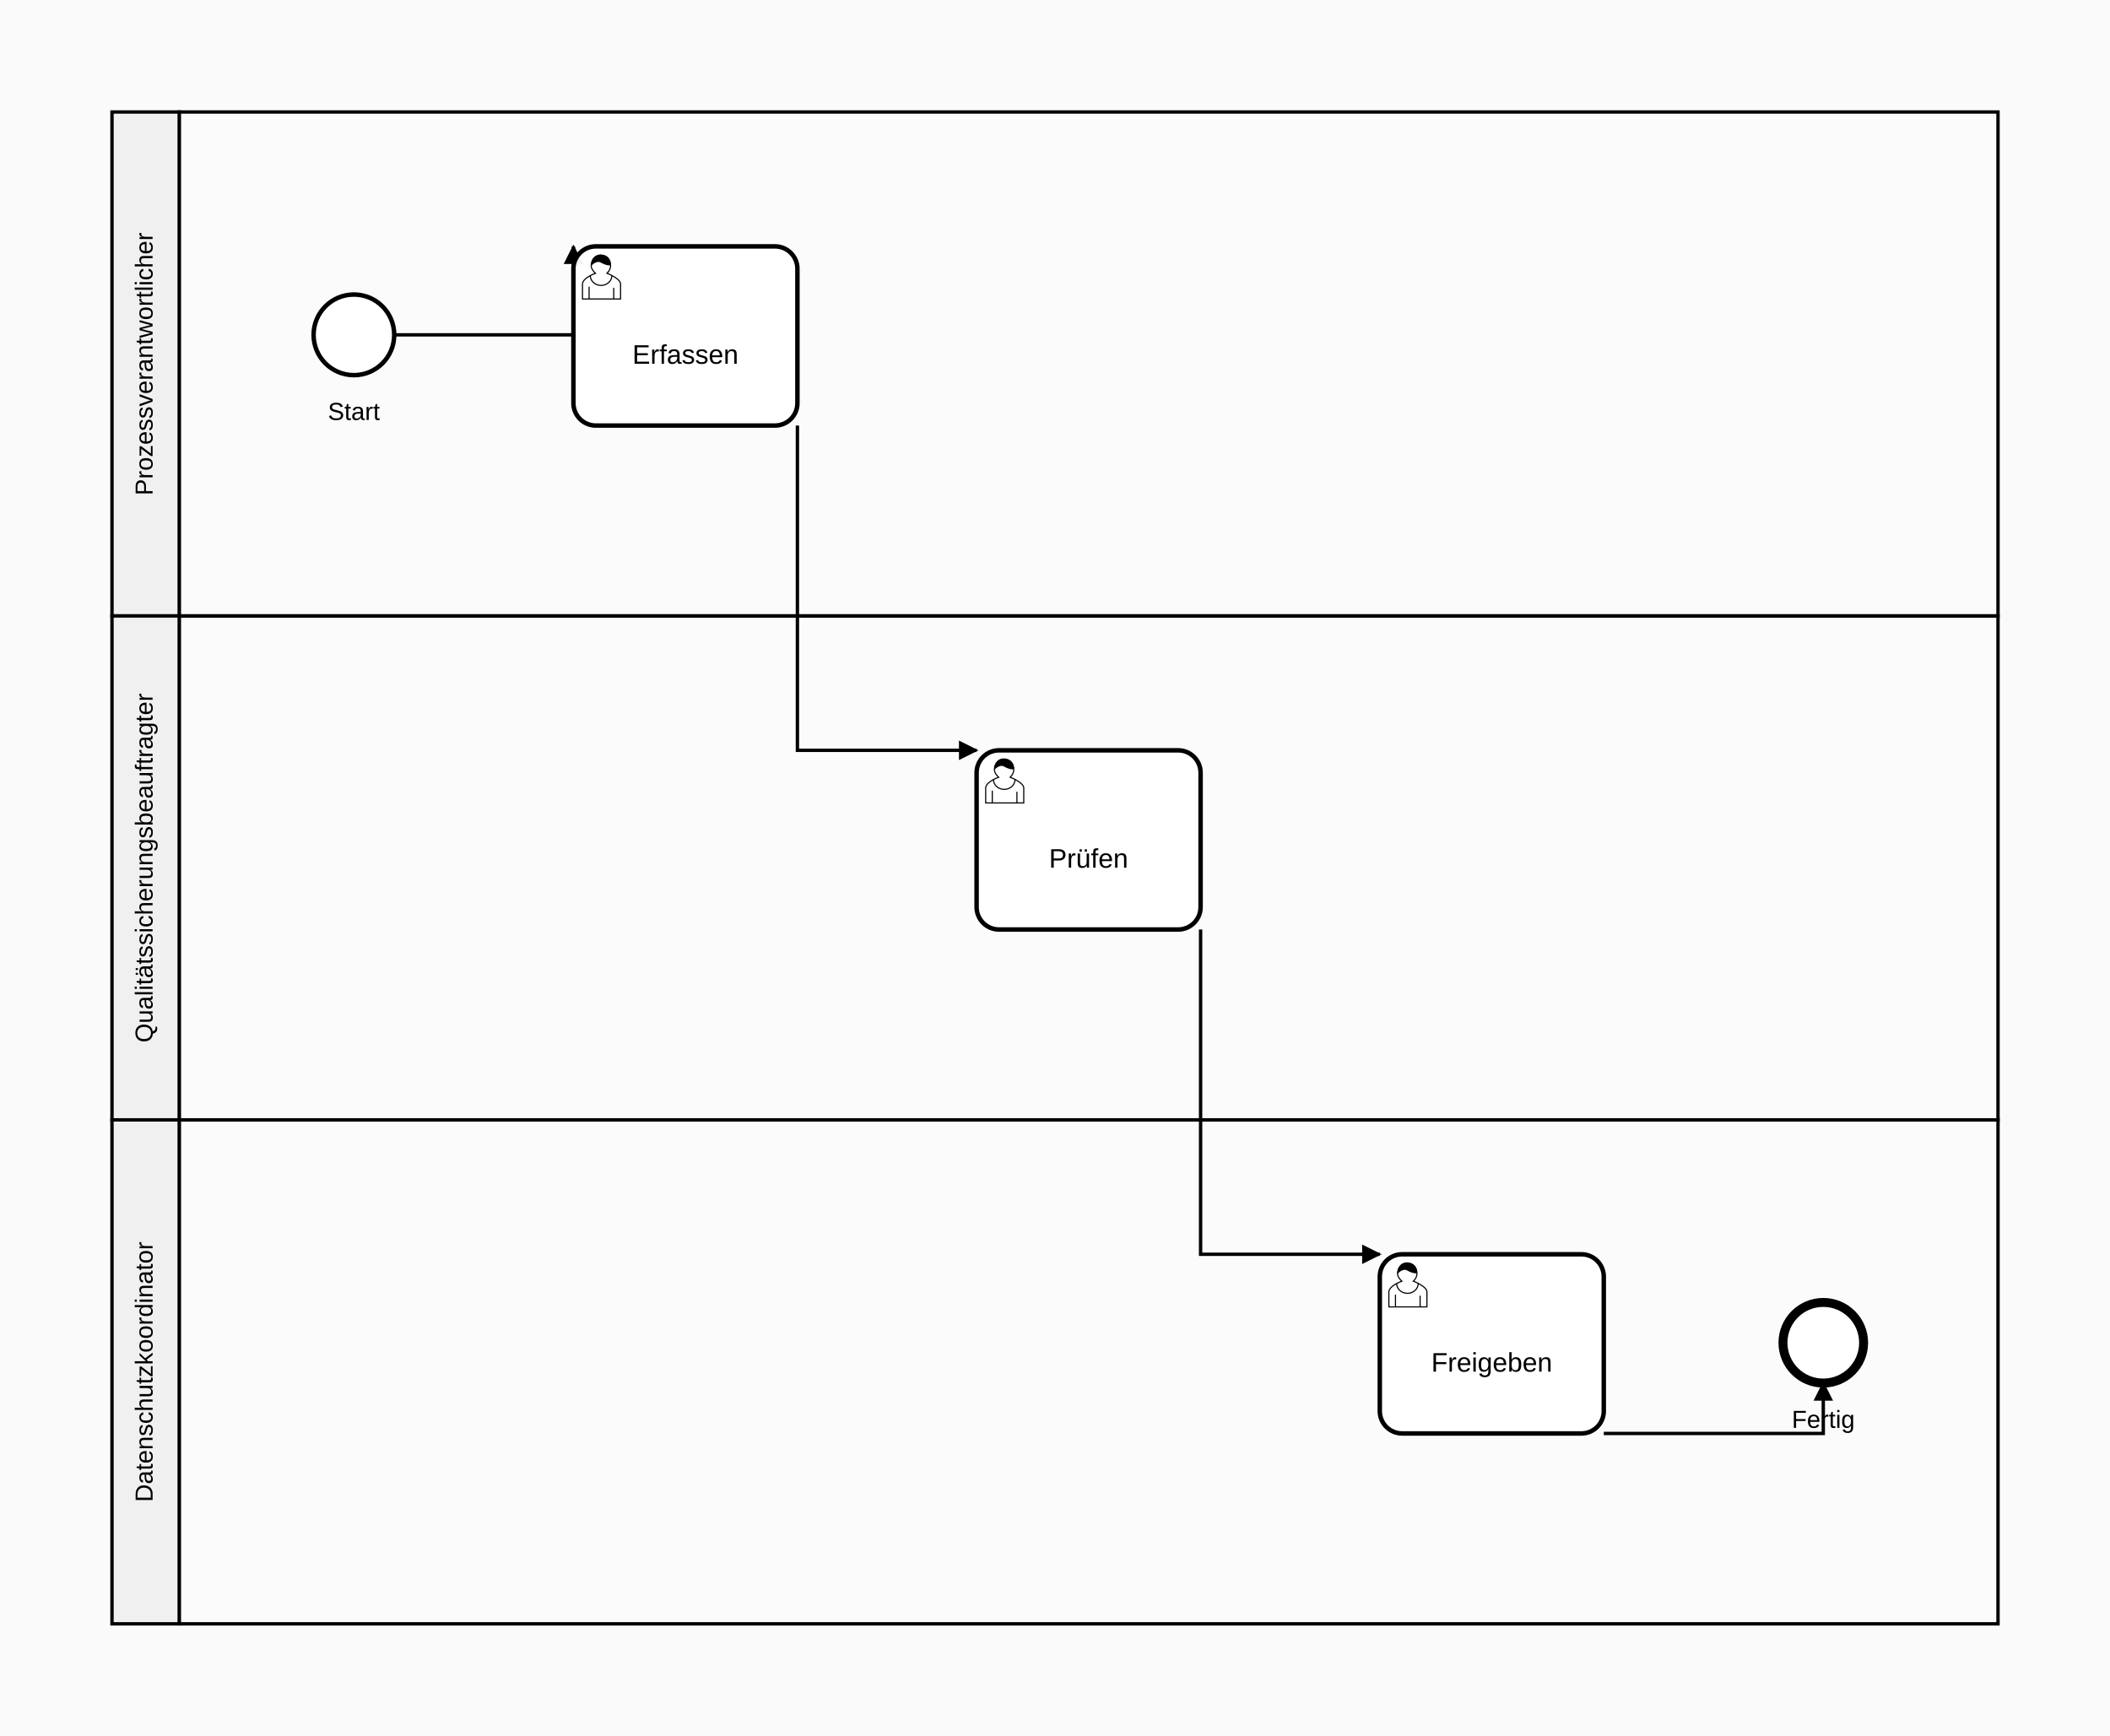
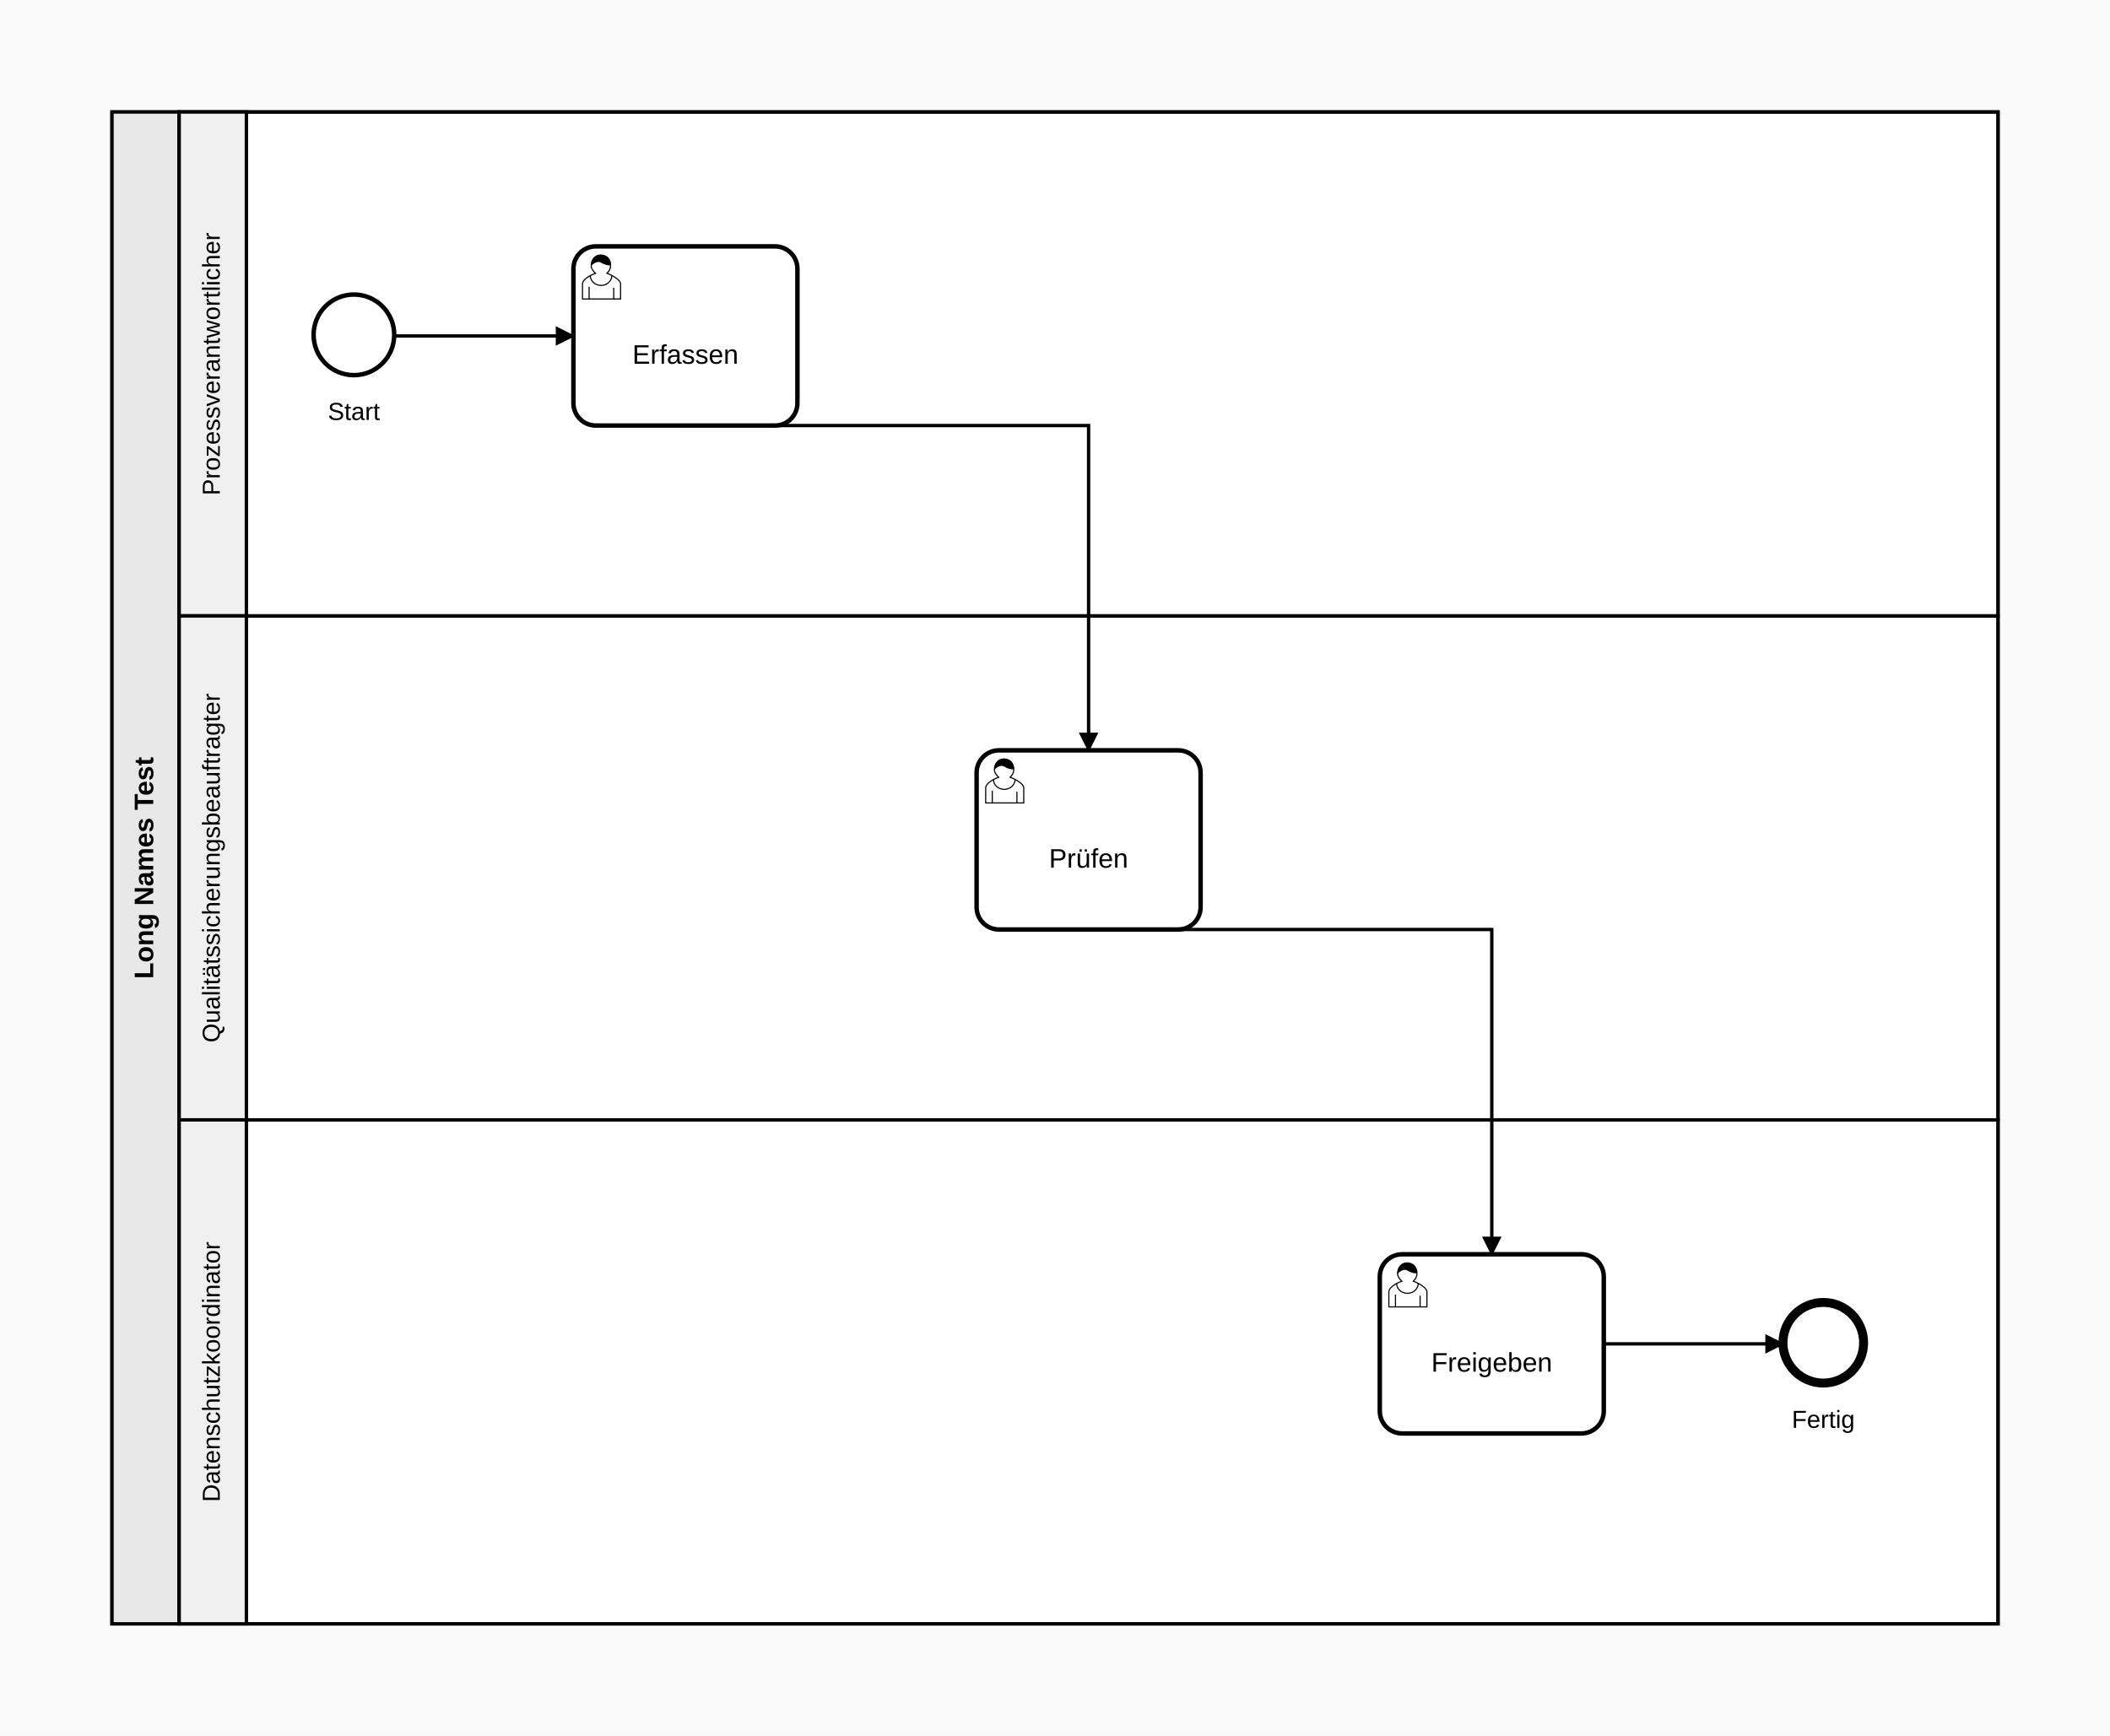
<svg xmlns="http://www.w3.org/2000/svg" width="942" height="775" viewBox="0 0 942 775" font-family="Arial, sans-serif">
  <defs>
    <marker id="seq-end" viewBox="0 0 20 20" refX="11" refY="10" markerWidth="10" markerHeight="10" orient="auto">
      <path d="M 1 5 L 11 10 L 1 15 Z" fill="#000000" stroke="#000000" stroke-width="1" />
    </marker>
    <marker id="seq-default-src" viewBox="0 0 20 20" refX="6" refY="10" markerWidth="10" markerHeight="10" orient="auto">
      <path d="M 6 3 L 10 17" stroke="#000000" stroke-width="1.5" />
    </marker>
    <marker id="seq-conditional-src" viewBox="0 0 20 20" refX="1" refY="10" markerWidth="12" markerHeight="12" orient="auto">
      <path d="M 1 10 L 8 6 L 15 10 L 8 14 Z" fill="#ffffff" stroke="#000000" stroke-width="1" />
    </marker>
    <marker id="msg-start" viewBox="0 0 20 20" refX="6" refY="6" markerWidth="20" markerHeight="20" orient="auto">
      <circle cx="6" cy="6" r="3.5" fill="#ffffff" stroke="#000000" stroke-width="1" />
    </marker>
    <marker id="msg-end" viewBox="0 0 20 20" refX="8.5" refY="5" markerWidth="20" markerHeight="20" orient="auto">
      <path d="m 1 5 l 0 -3 l 7 3 l -7 3 z" fill="#ffffff" stroke="#000000" stroke-width="1" stroke-linecap="butt" />
    </marker>
    <marker id="assoc-end" viewBox="0 0 20 20" refX="11" refY="10" markerWidth="10" markerHeight="10" orient="auto">
      <path d="M 1 5 L 11 10 L 1 15" fill="none" stroke="#000000" stroke-width="1.5" />
    </marker>
  </defs>
  <rect width="942" height="775" fill="#fafafa" />
+   <rect x="50" y="50" width="842" height="675" fill="#ffffff" stroke="#000000" stroke-width="1.5" />
+   <rect x="50" y="50" width="30" height="675" fill="#e8e8e8" stroke="#000000" stroke-width="1.5" />
+   <text x="65" y="387.5" text-anchor="middle" dominant-baseline="middle" font-size="12" font-weight="bold" fill="#000000" transform="rotate(-90,65,387.5)">Long Names Test</text>
  <rect x="80" y="50" width="812" height="225" fill="#ffffff" fill-opacity="0.25" stroke="#000000" stroke-width="1.5" />
-   <rect x="50" y="50" width="30" height="225" fill="#f0f0f0" stroke="#000000" stroke-width="1.5" />
-   <text x="65" y="162.5" text-anchor="middle" dominant-baseline="middle" font-size="11" fill="#000000" transform="rotate(-90,65,162.5)">Prozessverantwortlicher</text>
+   <rect x="80" y="50" width="30" height="225" fill="#f0f0f0" stroke="#000000" stroke-width="1.5" />
+   <text x="95" y="162.5" text-anchor="middle" dominant-baseline="middle" font-size="11" fill="#000000" transform="rotate(-90,95,162.5)">Prozessverantwortlicher</text>
  <rect x="80" y="275" width="812" height="225" fill="#ffffff" fill-opacity="0.25" stroke="#000000" stroke-width="1.5" />
-   <rect x="50" y="275" width="30" height="225" fill="#f0f0f0" stroke="#000000" stroke-width="1.5" />
-   <text x="65" y="387.5" text-anchor="middle" dominant-baseline="middle" font-size="11" fill="#000000" transform="rotate(-90,65,387.5)">Qualitätssicherungsbeauftragter</text>
+   <rect x="80" y="275" width="30" height="225" fill="#f0f0f0" stroke="#000000" stroke-width="1.5" />
+   <text x="95" y="387.5" text-anchor="middle" dominant-baseline="middle" font-size="11" fill="#000000" transform="rotate(-90,95,387.5)">Qualitätssicherungsbeauftragter</text>
  <rect x="80" y="500" width="812" height="225" fill="#ffffff" fill-opacity="0.25" stroke="#000000" stroke-width="1.5" />
-   <rect x="50" y="500" width="30" height="225" fill="#f0f0f0" stroke="#000000" stroke-width="1.5" />
-   <text x="65" y="612.5" text-anchor="middle" dominant-baseline="middle" font-size="11" fill="#000000" transform="rotate(-90,65,612.5)">Datenschutzkoordinator</text>
-   <path d="M 176 149.5 L 256 149.5 L 256 110" stroke="#000000" stroke-width="1.5" fill="none" marker-end="url(#seq-end)" />
-   <path d="M 356 190 L 356 335 L 436 335" stroke="#000000" stroke-width="1.5" fill="none" marker-end="url(#seq-end)" />
-   <path d="M 536 415 L 536 560 L 616 560" stroke="#000000" stroke-width="1.5" fill="none" marker-end="url(#seq-end)" />
-   <path d="M 716 640 L 814 640 L 814 617.5" stroke="#000000" stroke-width="1.5" fill="none" marker-end="url(#seq-end)" />
+   <rect x="80" y="500" width="30" height="225" fill="#f0f0f0" stroke="#000000" stroke-width="1.5" />
+   <text x="95" y="612.5" text-anchor="middle" dominant-baseline="middle" font-size="11" fill="#000000" transform="rotate(-90,95,612.5)">Datenschutzkoordinator</text>
+   <path d="M 176 150 L 256 150" stroke="#000000" stroke-width="1.5" fill="none" marker-end="url(#seq-end)" />
+   <path d="M 306 190 L 486 190 L 486 335" stroke="#000000" stroke-width="1.5" fill="none" marker-end="url(#seq-end)" />
+   <path d="M 486 415 L 666 415 L 666 560" stroke="#000000" stroke-width="1.5" fill="none" marker-end="url(#seq-end)" />
+   <path d="M 716 600 L 796 600" stroke="#000000" stroke-width="1.5" fill="none" marker-end="url(#seq-end)" />
  <circle cx="158" cy="149.5" r="18" fill="#ffffff" fill-opacity="0.95" stroke="#000000" stroke-width="2" />
  <text x="158" y="187.5" text-anchor="middle" font-size="11" fill="#000000">Start</text>
  <rect x="256" y="110" width="100" height="80" rx="10" ry="10" fill="#ffffff" fill-opacity="0.95" stroke="#000000" stroke-width="2" />
  <g>
    <path d="m 271,122 c 0.909,-0.845 1.594,-2.049 1.594,-3.385 0,-2.554 -1.805,-4.622 -4.357,-4.622 -2.552,0 -4.288,2.068 -4.288,4.622 0,1.348 0.974,2.562 1.896,3.405 -0.529,0.187 -5.669,2.097 -5.794,4.756 v 6.718 h 17 v -6.718 c 0,-2.298 -5.528,-4.595 -6.051,-4.776 z m -8,6 l 0,5.5 m 11,0 l 0,-5" fill="#ffffff" stroke="#000000" stroke-width="0.5" />
    <path d="m 273.162,123.009 c 0,2.447 -2.158,4.431 -4.821,4.431 -2.665,0 -4.822,-1.981 -4.822,-4.431" fill="none" stroke="#000000" stroke-width="0.5" />
    <path d="m 264.1,118.2 c 0,0 2.251,-2.358 4.274,-1.177 2.024,1.181 4.221,1.537 4.124,0.965 -0.098,-0.57 -0.117,-3.791 -4.191,-4.136 -3.575,0.001 -4.208,3.367 -4.207,4.348 z" fill="#000000" stroke="#000000" stroke-width="0.5" />
  </g>
  <text x="306" y="159" text-anchor="middle" dominant-baseline="middle" font-size="12" fill="#000000">Erfassen</text>
  <rect x="436" y="335" width="100" height="80" rx="10" ry="10" fill="#ffffff" fill-opacity="0.95" stroke="#000000" stroke-width="2" />
  <g>
    <path d="m 451,347 c 0.909,-0.845 1.594,-2.049 1.594,-3.385 0,-2.554 -1.805,-4.622 -4.357,-4.622 -2.552,0 -4.288,2.068 -4.288,4.622 0,1.348 0.974,2.562 1.896,3.405 -0.529,0.187 -5.669,2.097 -5.794,4.756 v 6.718 h 17 v -6.718 c 0,-2.298 -5.528,-4.595 -6.051,-4.776 z m -8,6 l 0,5.5 m 11,0 l 0,-5" fill="#ffffff" stroke="#000000" stroke-width="0.5" />
    <path d="m 453.162,348.009 c 0,2.447 -2.158,4.431 -4.821,4.431 -2.665,0 -4.822,-1.981 -4.822,-4.431" fill="none" stroke="#000000" stroke-width="0.5" />
    <path d="m 444.1,343.2 c 0,0 2.251,-2.358 4.274,-1.177 2.024,1.181 4.221,1.537 4.124,0.965 -0.098,-0.57 -0.117,-3.791 -4.191,-4.136 -3.575,0.001 -4.208,3.367 -4.207,4.348 z" fill="#000000" stroke="#000000" stroke-width="0.5" />
  </g>
  <text x="486" y="384" text-anchor="middle" dominant-baseline="middle" font-size="12" fill="#000000">Prüfen</text>
  <rect x="616" y="560" width="100" height="80" rx="10" ry="10" fill="#ffffff" fill-opacity="0.95" stroke="#000000" stroke-width="2" />
  <g>
    <path d="m 631,572 c 0.909,-0.845 1.594,-2.049 1.594,-3.385 0,-2.554 -1.805,-4.622 -4.357,-4.622 -2.552,0 -4.288,2.068 -4.288,4.622 0,1.348 0.974,2.562 1.896,3.405 -0.529,0.187 -5.669,2.097 -5.794,4.756 v 6.718 h 17 v -6.718 c 0,-2.298 -5.528,-4.595 -6.051,-4.776 z m -8,6 l 0,5.5 m 11,0 l 0,-5" fill="#ffffff" stroke="#000000" stroke-width="0.5" />
    <path d="m 633.162,573.009 c 0,2.447 -2.158,4.431 -4.821,4.431 -2.665,0 -4.822,-1.981 -4.822,-4.431" fill="none" stroke="#000000" stroke-width="0.5" />
    <path d="m 624.1,568.2 c 0,0 2.251,-2.358 4.274,-1.177 2.024,1.181 4.221,1.537 4.124,0.965 -0.098,-0.57 -0.117,-3.791 -4.191,-4.136 -3.575,0.001 -4.208,3.367 -4.207,4.348 z" fill="#000000" stroke="#000000" stroke-width="0.5" />
  </g>
  <text x="666" y="609" text-anchor="middle" dominant-baseline="middle" font-size="12" fill="#000000">Freigeben</text>
  <circle cx="814" cy="599.5" r="18" fill="#ffffff" fill-opacity="0.95" stroke="#000000" stroke-width="4" />
  <text x="814" y="637.5" text-anchor="middle" font-size="11" fill="#000000">Fertig</text>
</svg>
